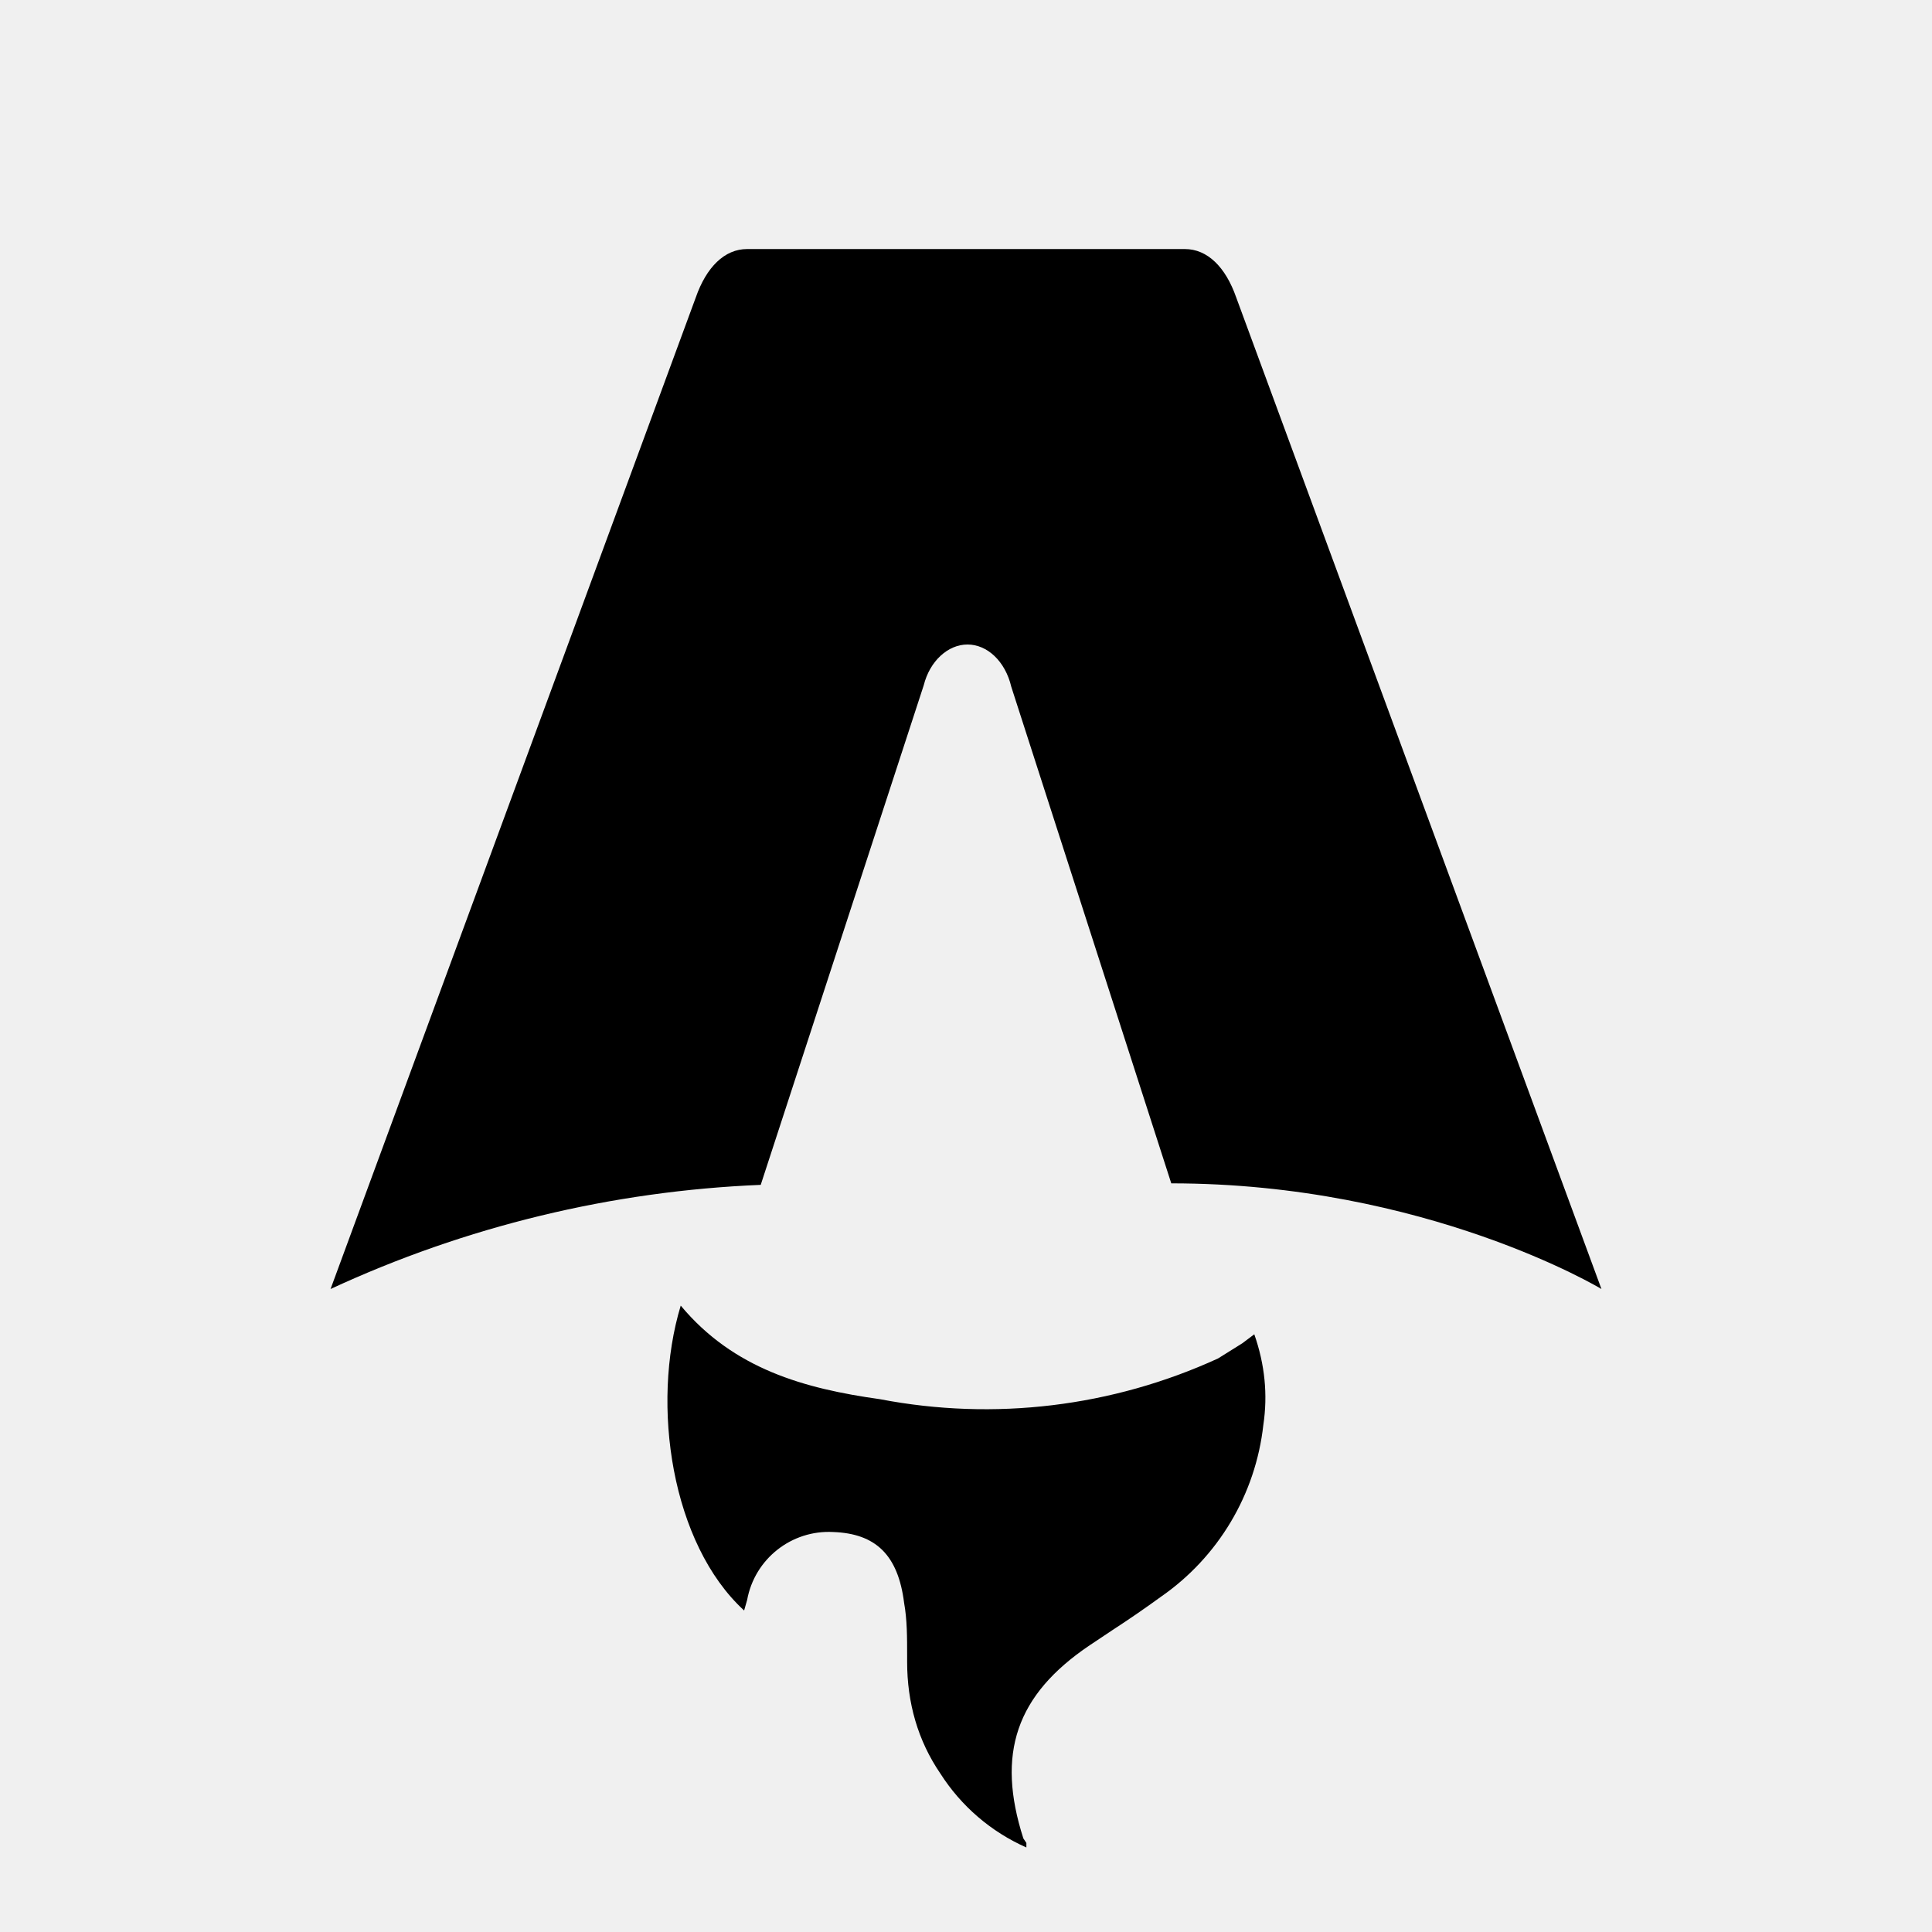
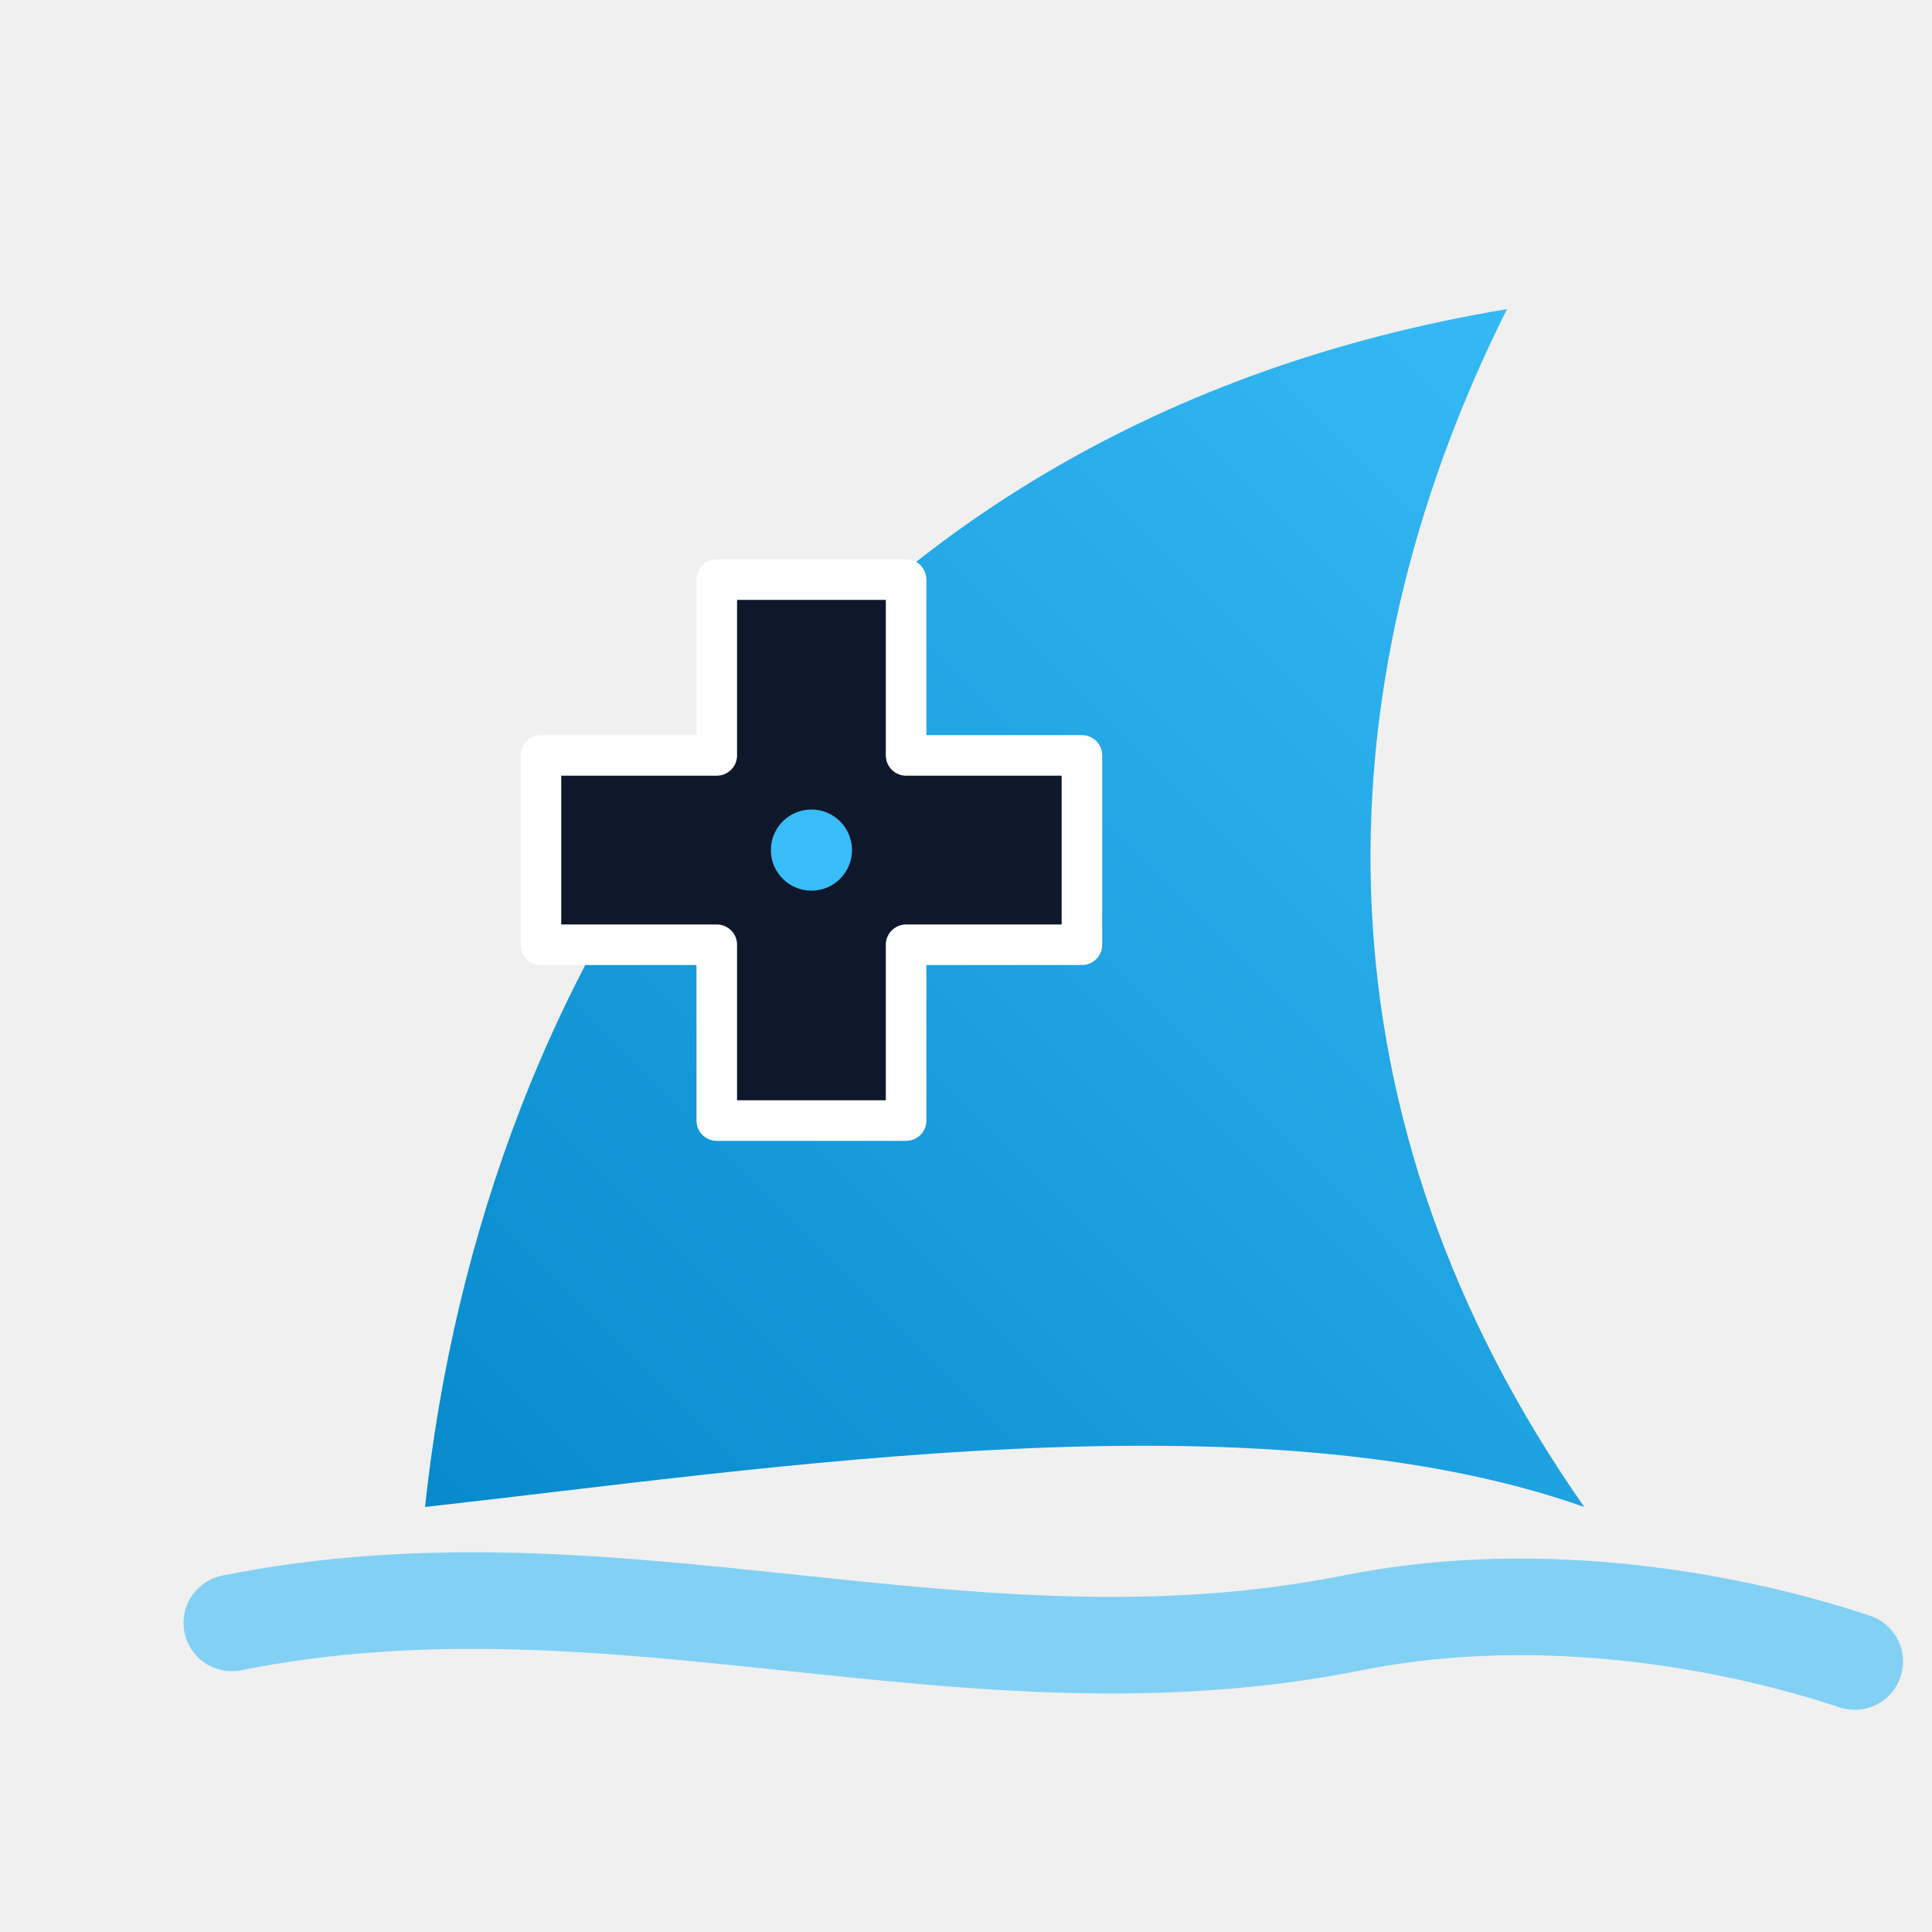
- <svg xmlns="http://www.w3.org/2000/svg" fill="none" viewBox="0 0 128 128">
-   <path d="M50.4 78.5a75.1 75.1 0 0 0-28.5 6.9l24.2-65.7c.7-2 1.9-3.2 3.4-3.2h29c1.5 0 2.7 1.2 3.4 3.2l24.2 65.7s-11.6-7-28.5-7L67 45.5c-.4-1.7-1.6-2.8-2.9-2.8-1.3 0-2.5 1.1-2.9 2.7L50.4 78.5Zm-1.1 28.2Zm-4.2-20.2c-2 6.6-.6 15.8 4.2 20.2a17.5 17.5 0 0 1 .2-.7 5.5 5.5 0 0 1 5.7-4.5c2.8.1 4.3 1.5 4.7 4.7.2 1.1.2 2.3.2 3.5v.4c0 2.7.7 5.2 2.2 7.4a13 13 0 0 0 5.7 4.9v-.3l-.2-.3c-1.8-5.6-.5-9.5 4.4-12.8l1.5-1a73 73 0 0 0 3.2-2.2 16 16 0 0 0 6.8-11.4c.3-2 .1-4-.6-6l-.8.6-1.6 1a37 37 0 0 1-22.4 2.7c-5-.7-9.7-2-13.2-6.2Z" />
-   <style>
-         path { fill: #000; }
-         @media (prefers-color-scheme: dark) {
-             path { fill: #FFF; }
-         }
-     </style>
+ <svg xmlns="http://www.w3.org/2000/svg" width="64" height="64" viewBox="0 0 100 100" fill="none">
+   <defs>
+     <linearGradient id="finGrad" x1="15" y1="85" x2="85" y2="15" gradientUnits="userSpaceOnUse">
+       <stop offset="0%" stop-color="#0284c7" />
+       <stop offset="100%" stop-color="#38bdf8" />
+     </linearGradient>
+   </defs>
+   <path d="M12 84 C32 80, 50 88, 70 84 C80 82, 90 84, 96 86" stroke="#38bdf8" stroke-width="5" stroke-linecap="round" opacity="0.6" />
+   <path d="M22 78 C25 50, 42 22, 78 16 C68 36, 68 58, 82 78 C65 72, 40 76, 22 78 Z" fill="url(#finGrad)" />
+   <g transform="translate(42, 44) scale(0.7)">
+     <path d="M-7 -20 H7 V-7 H20 V7 H7 V20 H-7 V7 H-20 V-7 H-7 Z" fill="#0f172a" stroke="#ffffff" stroke-width="3" stroke-linejoin="round" />
+     <circle cx="0" cy="0" r="3" fill="#38bdf8" />
+   </g>
</svg>
